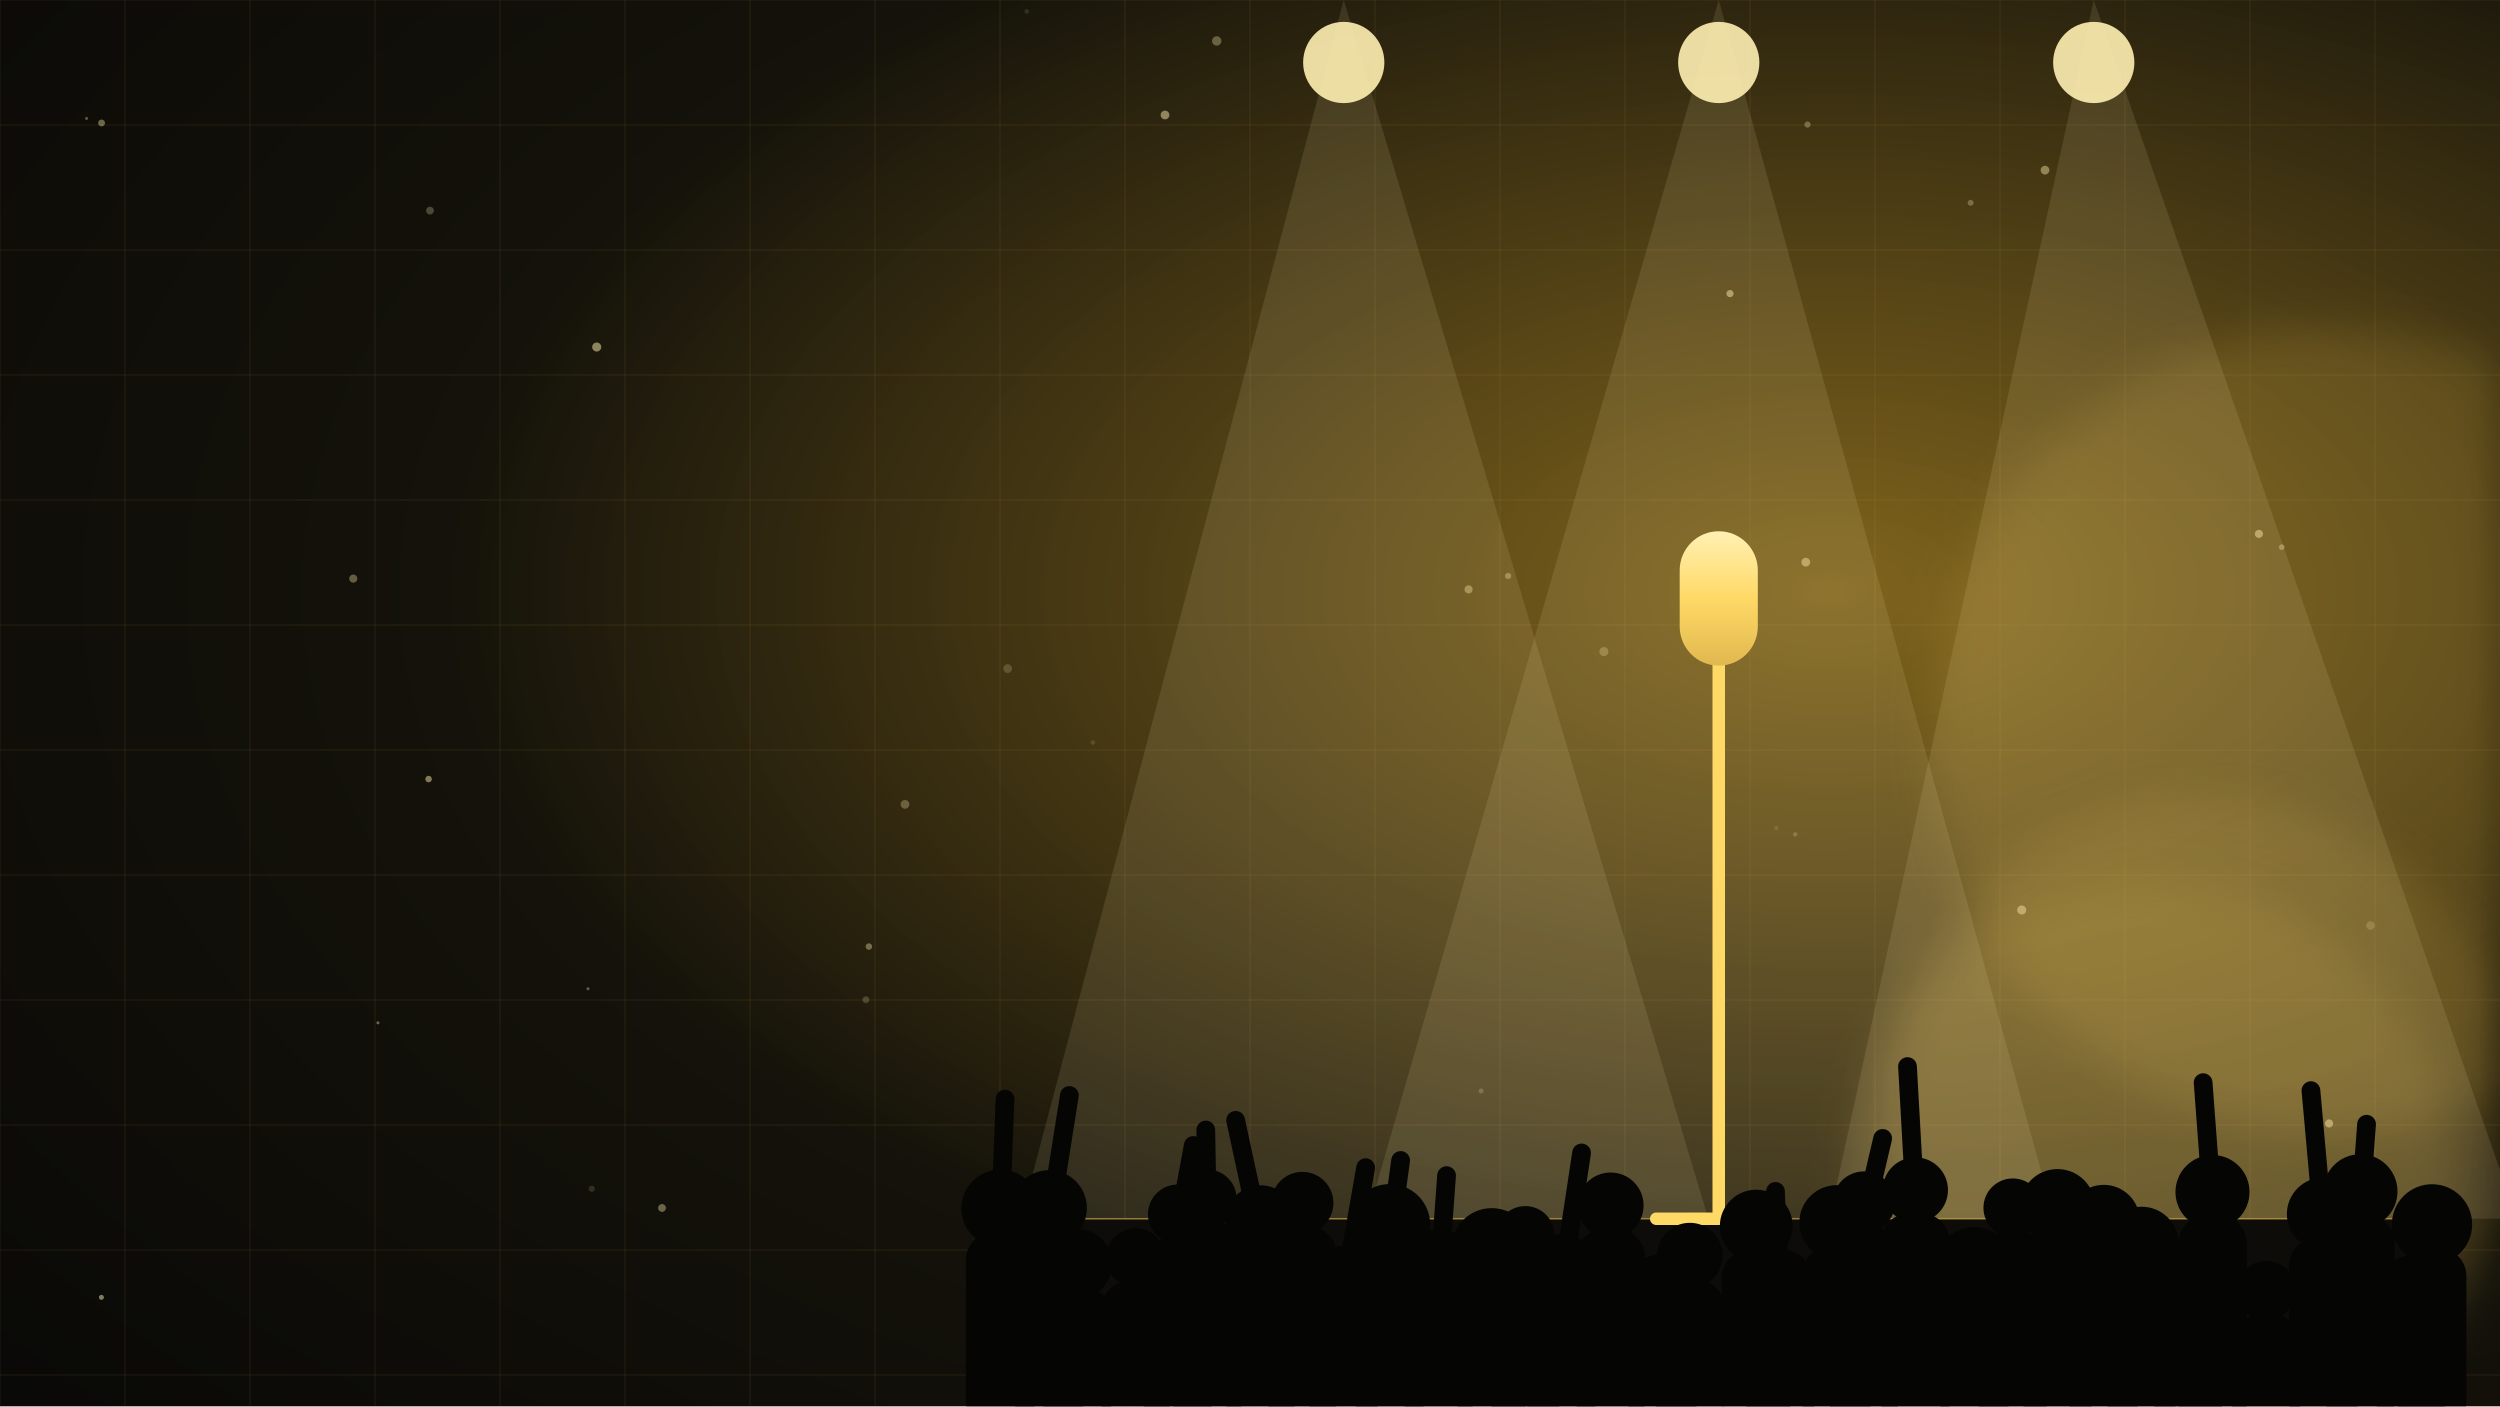
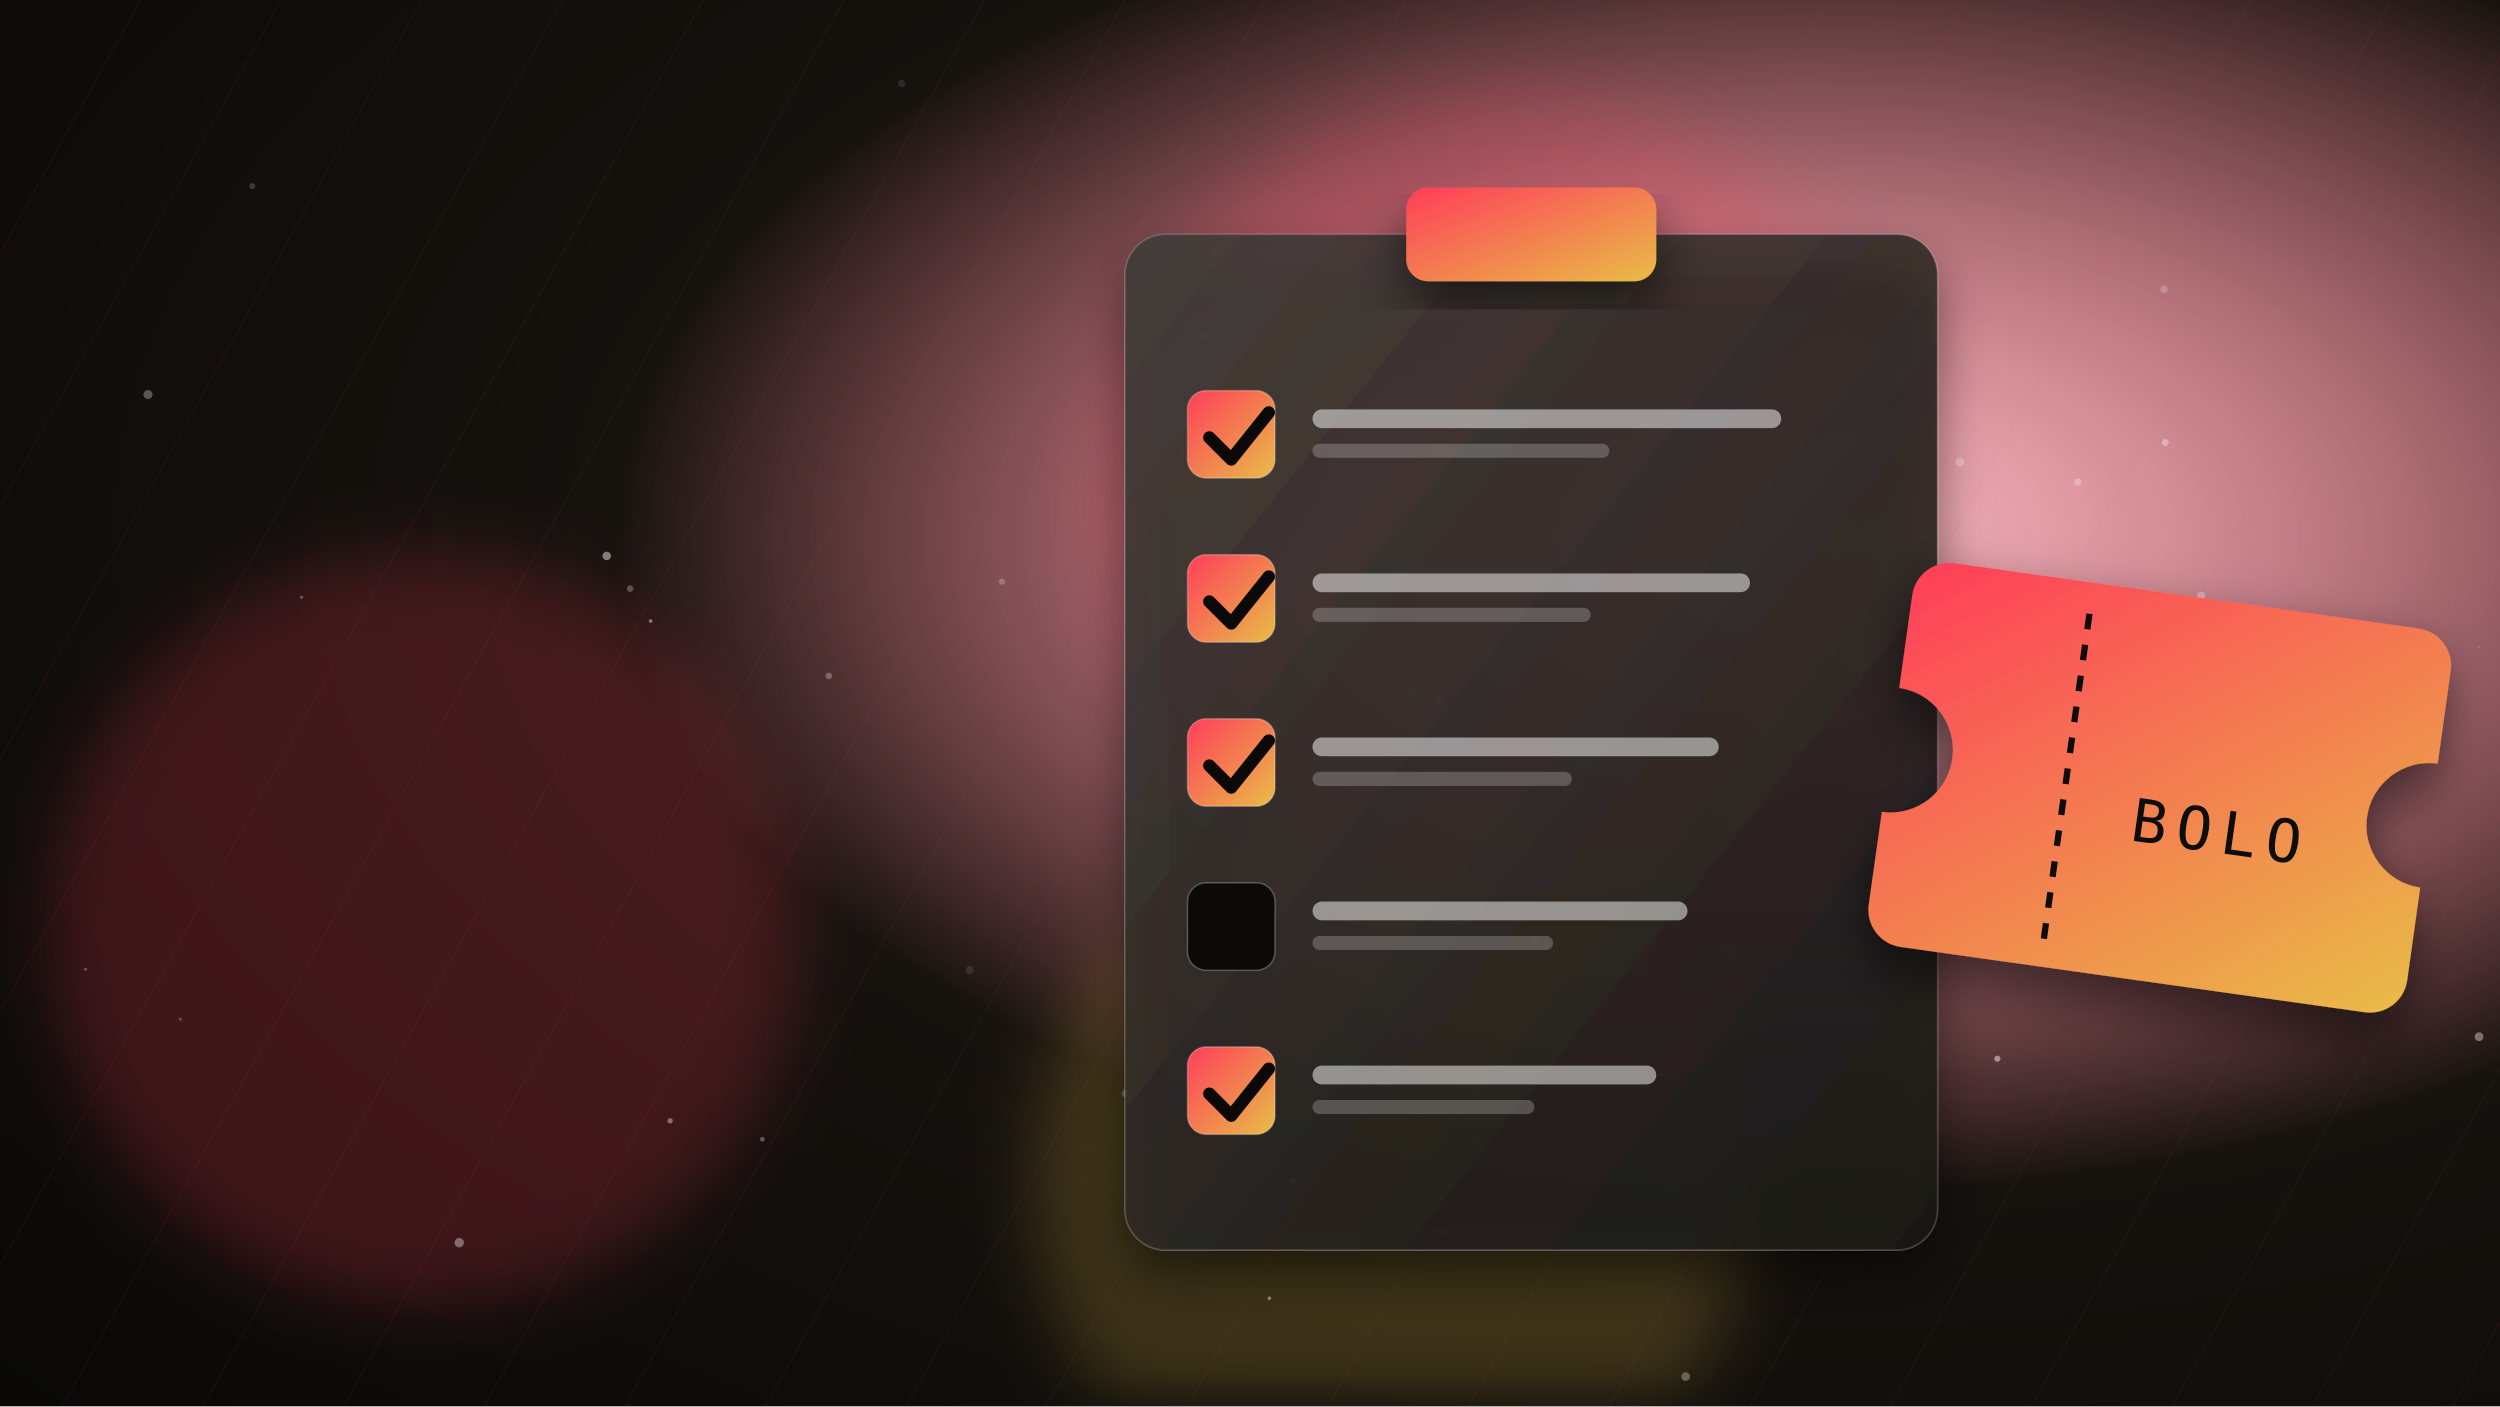
<svg xmlns="http://www.w3.org/2000/svg" viewBox="0 0 1600 900" preserveAspectRatio="xMidYMid slice">
  <defs>
-     <radialGradient id="bgeve2224" cx="0.73" cy="0.42" r="1">
-       <stop offset="0" stop-color="#7a5d12" stop-opacity=".95" />
-       <stop offset=".55" stop-color="#14120a" />
-       <stop offset="1" stop-color="#070706" />
+     <radialGradient id="bgs1224" cx=".72" cy=".38" r="1.05">
+       <stop offset="0" stop-color="#FF3D5A" stop-opacity=".30" />
+       <stop offset=".45" stop-color="#16120e" />
+       <stop offset="1" stop-color="#060605" />
    </radialGradient>
-     <linearGradient id="geve2224" x1="0" y1="0" x2="0" y2="1">
-       <stop offset="0" stop-color="#fff0b3" />
-       <stop offset=".5" stop-color="#FFD966" />
-       <stop offset="1" stop-color="#E0B84F" />
+     <linearGradient id="As1224" x1="0" y1="0" x2="1" y2="1">
+       <stop offset="0" stop-color="#FF3D5A" />
+       <stop offset="1" stop-color="#E8BD47" />
    </linearGradient>
-     <linearGradient id="heve2224" x1="0" y1="0" x2="1" y2="1">
-       <stop offset="0" stop-color="#FFD966" />
-       <stop offset="1" stop-color="#7a5d12" />
+     <linearGradient id="Vs1224" x1="0" y1="0" x2="0" y2="1">
+       <stop offset="0" stop-color="#fff" stop-opacity=".95" />
+       <stop offset=".35" stop-color="#FF3D5A" />
+       <stop offset="1" stop-color="#E8BD47" />
    </linearGradient>
-     <filter id="gleve2224" x="-30%" y="-30%" width="160%" height="160%">
-       <feGaussianBlur stdDeviation="14" />
+     <linearGradient id="Gs1224" x1="0" y1="0" x2="1" y2="1">
+       <stop offset="0" stop-color="#fff" stop-opacity=".16" />
+       <stop offset="1" stop-color="#fff" stop-opacity=".03" />
+     </linearGradient>
+     <linearGradient id="Ms1224" x1="0" y1="0" x2="1" y2="0">
+       <stop offset="0" stop-color="#d9dde2" />
+       <stop offset=".5" stop-color="#8d949c" />
+       <stop offset="1" stop-color="#4d535a" />
+     </linearGradient>
+     <filter id="Bs1224" x="-50%" y="-50%" width="200%" height="200%">
+       <feGaussianBlur stdDeviation="22" />
    </filter>
-     <filter id="smeve2224" x="-30%" y="-30%" width="160%" height="160%">
-       <feGaussianBlur stdDeviation="3" />
+     <filter id="bs1224" x="-50%" y="-50%" width="200%" height="200%">
+       <feGaussianBlur stdDeviation="6" />
+     </filter>
+     <filter id="Ss1224" x="-20%" y="-20%" width="140%" height="150%">
+       <feDropShadow dx="0" dy="16" stdDeviation="16" flood-color="#000" flood-opacity=".55" />
    </filter>
  </defs>
-   <rect width="1600" height="900" fill="url(#bgeve2224)" />
-   <g stroke="#E0B84F" stroke-opacity=".07" stroke-width="1">
-     <path d="M0 0V900" />
-     <path d="M80 0V900" />
-     <path d="M160 0V900" />
-     <path d="M240 0V900" />
-     <path d="M320 0V900" />
-     <path d="M400 0V900" />
-     <path d="M480 0V900" />
-     <path d="M560 0V900" />
-     <path d="M640 0V900" />
-     <path d="M720 0V900" />
-     <path d="M800 0V900" />
-     <path d="M880 0V900" />
-     <path d="M960 0V900" />
-     <path d="M1040 0V900" />
-     <path d="M1120 0V900" />
-     <path d="M1200 0V900" />
-     <path d="M1280 0V900" />
-     <path d="M1360 0V900" />
-     <path d="M1440 0V900" />
-     <path d="M1520 0V900" />
-     <path d="M0 0H1600" />
-     <path d="M0 80H1600" />
-     <path d="M0 160H1600" />
-     <path d="M0 240H1600" />
-     <path d="M0 320H1600" />
-     <path d="M0 400H1600" />
-     <path d="M0 480H1600" />
-     <path d="M0 560H1600" />
-     <path d="M0 640H1600" />
-     <path d="M0 720H1600" />
-     <path d="M0 800H1600" />
-     <path d="M0 880H1600" />
+   <rect width="1600" height="900" fill="url(#bgs1224)" />
+   <circle cx="962.3" cy="318.5" r="260" fill="#FF3D5A" opacity=".20" filter="url(#Bs1224)" />
+   <circle cx="891.0" cy="757.2" r="230" fill="#E8BD47" opacity=".20" filter="url(#Bs1224)" />
+   <circle cx="271.7" cy="595.0" r="240" fill="#FF3D5A" opacity=".20" filter="url(#Bs1224)" />
+   <g stroke="#FF3D5A" stroke-opacity=".06">
+     <path d="M-900 0L-1400 900" />
+     <path d="M-810 0L-1310 900" />
+     <path d="M-720 0L-1220 900" />
+     <path d="M-630 0L-1130 900" />
+     <path d="M-540 0L-1040 900" />
+     <path d="M-450 0L-950 900" />
+     <path d="M-360 0L-860 900" />
+     <path d="M-270 0L-770 900" />
+     <path d="M-180 0L-680 900" />
+     <path d="M-90 0L-590 900" />
+     <path d="M0 0L-500 900" />
+     <path d="M90 0L-410 900" />
+     <path d="M180 0L-320 900" />
+     <path d="M270 0L-230 900" />
+     <path d="M360 0L-140 900" />
+     <path d="M450 0L-50 900" />
+     <path d="M540 0L40 900" />
+     <path d="M630 0L130 900" />
+     <path d="M720 0L220 900" />
+     <path d="M810 0L310 900" />
+     <path d="M900 0L400 900" />
+     <path d="M990 0L490 900" />
+     <path d="M1080 0L580 900" />
+     <path d="M1170 0L670 900" />
+     <path d="M1260 0L760 900" />
+     <path d="M1350 0L850 900" />
+     <path d="M1440 0L940 900" />
+     <path d="M1530 0L1030 900" />
+     <path d="M1620 0L1120 900" />
+     <path d="M1710 0L1210 900" />
+     <path d="M1800 0L1300 900" />
+     <path d="M1890 0L1390 900" />
+     <path d="M1980 0L1480 900" />
+     <path d="M2070 0L1570 900" />
+     <path d="M2160 0L1660 900" />
+     <path d="M2250 0L1750 900" />
+     <path d="M2340 0L1840 900" />
+     <path d="M2430 0L1930 900" />
+     <path d="M2520 0L2020 900" />
+     <path d="M2610 0L2110 900" />
  </g>
-   <circle cx="1492.2" cy="467.1" r="257.0" fill="#E0B84F" opacity=".16" filter="url(#gleve2224)" />
-   <circle cx="1378.8" cy="757.9" r="193.6" fill="#E0B84F" opacity=".16" filter="url(#gleve2224)" />
-   <circle cx="1409.4" cy="713.4" r="203.2" fill="#E0B84F" opacity=".16" filter="url(#gleve2224)" />
-   <circle cx="226.1" cy="370.3" r="2.6" fill="#fff0b3" opacity="0.34" />
-   <circle cx="556.1" cy="605.8" r="2.1" fill="#fff0b3" opacity="0.37" />
-   <circle cx="1155.7" cy="359.8" r="2.8" fill="#fff0b3" opacity="0.44" />
-   <circle cx="965.2" cy="368.6" r="2.0" fill="#fff0b3" opacity="0.32" />
-   <circle cx="1308.8" cy="108.9" r="2.8" fill="#fff0b3" opacity="0.42" />
-   <circle cx="554.2" cy="639.8" r="2.2" fill="#fff0b3" opacity="0.20" />
-   <circle cx="274.3" cy="498.6" r="2.1" fill="#fff0b3" opacity="0.47" />
-   <circle cx="1397.3" cy="877.2" r="2.5" fill="#fff0b3" opacity="0.50" />
-   <circle cx="644.9" cy="427.9" r="2.8" fill="#fff0b3" opacity="0.18" />
-   <circle cx="939.9" cy="377.2" r="2.6" fill="#fff0b3" opacity="0.36" />
-   <circle cx="241.9" cy="654.6" r="1.0" fill="#fff0b3" opacity="0.37" />
-   <circle cx="376.3" cy="632.8" r="1.0" fill="#fff0b3" opacity="0.33" />
-   <circle cx="1445.7" cy="341.7" r="2.6" fill="#fff0b3" opacity="0.46" />
-   <circle cx="1107.2" cy="187.9" r="2.3" fill="#fff0b3" opacity="0.47" />
-   <circle cx="1156.8" cy="79.7" r="2.0" fill="#fff0b3" opacity="0.30" />
-   <circle cx="378.7" cy="760.8" r="2.0" fill="#fff0b3" opacity="0.14" />
-   <circle cx="381.9" cy="222.1" r="2.9" fill="#fff0b3" opacity="0.50" />
-   <circle cx="55.4" cy="75.8" r="1.0" fill="#fff0b3" opacity="0.32" />
-   <circle cx="745.6" cy="73.6" r="2.8" fill="#fff0b3" opacity="0.47" />
-   <circle cx="1428.3" cy="847.0" r="1.5" fill="#fff0b3" opacity="0.47" />
-   <circle cx="64.9" cy="830.3" r="1.6" fill="#fff0b3" opacity="0.49" />
-   <circle cx="1261.2" cy="129.8" r="1.9" fill="#fff0b3" opacity="0.28" />
-   <circle cx="275.2" cy="134.8" r="2.5" fill="#fff0b3" opacity="0.25" />
-   <circle cx="808.5" cy="831.8" r="2.7" fill="#fff0b3" opacity="0.37" />
-   <circle cx="423.7" cy="773.1" r="2.5" fill="#fff0b3" opacity="0.38" />
-   <circle cx="1517.1" cy="592.3" r="2.7" fill="#fff0b3" opacity="0.19" />
-   <circle cx="1490.6" cy="719.0" r="2.6" fill="#fff0b3" opacity="0.46" />
-   <circle cx="699.4" cy="475.2" r="1.5" fill="#fff0b3" opacity="0.12" />
-   <circle cx="1026.5" cy="417.0" r="2.9" fill="#fff0b3" opacity="0.25" />
-   <circle cx="1136.8" cy="530.0" r="1.4" fill="#fff0b3" opacity="0.12" />
-   <circle cx="1293.9" cy="582.4" r="2.9" fill="#fff0b3" opacity="0.43" />
-   <circle cx="1351.4" cy="770.6" r="1.1" fill="#fff0b3" opacity="0.45" />
-   <circle cx="1148.9" cy="534.0" r="1.4" fill="#fff0b3" opacity="0.20" />
-   <circle cx="1312.5" cy="843.4" r="2.0" fill="#fff0b3" opacity="0.37" />
-   <circle cx="947.9" cy="698.2" r="1.6" fill="#fff0b3" opacity="0.21" />
-   <circle cx="657.1" cy="7.3" r="1.5" fill="#fff0b3" opacity="0.11" />
-   <circle cx="579.2" cy="514.8" r="2.8" fill="#fff0b3" opacity="0.28" />
-   <circle cx="778.7" cy="26.2" r="3.0" fill="#fff0b3" opacity="0.32" />
-   <circle cx="65.0" cy="78.7" r="2.2" fill="#fff0b3" opacity="0.39" />
-   <circle cx="1460.3" cy="350.2" r="1.8" fill="#fff0b3" opacity="0.34" />
-   <path d="M860 0L653.3 780L1093.3 780Z" fill="#fff0b3" opacity=".11" />
-   <circle cx="860" cy="40" r="26" fill="#fff0b3" opacity=".9" />
-   <path d="M1100 0L874.7 780L1314.7 780Z" fill="#fff0b3" opacity=".11" />
-   <circle cx="1100" cy="40" r="26" fill="#fff0b3" opacity=".9" />
-   <path d="M1340 0L1170.8 780L1610.8 780Z" fill="#fff0b3" opacity=".11" />
-   <circle cx="1340" cy="40" r="26" fill="#fff0b3" opacity=".9" />
-   <path d="M640 780H1560V860H640Z" fill="#0d0c09" stroke="#E0B84F" stroke-opacity=".6" />
-   <path d="M1100 780V420" stroke="#FFD966" stroke-width="8" />
-   <path d="M1060 780H1140" stroke="#FFD966" stroke-width="8" stroke-linecap="round" />
-   <rect x="1075" y="340" width="50" height="86" rx="25" fill="url(#geve2224)" />
-   <circle cx="640.2" cy="773.4" r="24.9" fill="#050504" />
-   <rect x="618.2" y="788.4" width="44" height="126.6" rx="18" fill="#050504" />
-   <path d="M640.2 783.4l3 -80" stroke="#050504" stroke-width="12" stroke-linecap="round" />
-   <circle cx="671.4" cy="773.1" r="24.2" fill="#050504" />
-   <rect x="649.4" y="788.1" width="44" height="126.9" rx="18" fill="#050504" />
-   <path d="M671.4 783.1l13 -82" stroke="#050504" stroke-width="12" stroke-linecap="round" />
-   <circle cx="689.4" cy="808.9" r="22.4" fill="#050504" />
-   <rect x="667.4" y="823.9" width="44" height="91.1" rx="18" fill="#050504" />
-   <path d="M689.4 818.9l-12 -57" stroke="#050504" stroke-width="12" stroke-linecap="round" />
-   <circle cx="726.8" cy="804.9" r="18.9" fill="#050504" />
-   <rect x="704.8" y="819.9" width="44" height="95.1" rx="18" fill="#050504" />
-   <circle cx="753.7" cy="777.1" r="19.0" fill="#050504" />
-   <rect x="731.7" y="792.1" width="44" height="122.9" rx="18" fill="#050504" />
-   <path d="M753.7 787.1l10 -54" stroke="#050504" stroke-width="12" stroke-linecap="round" />
-   <circle cx="772.7" cy="767.2" r="18.7" fill="#050504" />
-   <rect x="750.7" y="782.2" width="44" height="132.8" rx="18" fill="#050504" />
-   <path d="M772.7 777.2l-1 -54" stroke="#050504" stroke-width="12" stroke-linecap="round" />
-   <circle cx="806.8" cy="781.0" r="22.4" fill="#050504" />
-   <rect x="784.8" y="796.0" width="44" height="119.0" rx="18" fill="#050504" />
-   <path d="M806.8 791.0l-16 -74" stroke="#050504" stroke-width="12" stroke-linecap="round" />
-   <circle cx="833.5" cy="769.9" r="19.9" fill="#050504" />
-   <rect x="811.5" y="784.9" width="44" height="130.1" rx="18" fill="#050504" />
-   <circle cx="860.0" cy="817.3" r="19.9" fill="#050504" />
-   <rect x="838.0" y="832.3" width="44" height="82.7" rx="18" fill="#050504" />
-   <path d="M860.0 827.3l14 -80" stroke="#050504" stroke-width="12" stroke-linecap="round" />
-   <circle cx="889.4" cy="783.7" r="25.9" fill="#050504" />
-   <rect x="867.4" y="798.7" width="44" height="116.3" rx="18" fill="#050504" />
-   <path d="M889.4 793.7l7 -51" stroke="#050504" stroke-width="12" stroke-linecap="round" />
-   <circle cx="920.8" cy="811.4" r="24.6" fill="#050504" />
-   <rect x="898.8" y="826.4" width="44" height="88.6" rx="18" fill="#050504" />
-   <path d="M920.8 821.4l5 -69" stroke="#050504" stroke-width="12" stroke-linecap="round" />
-   <circle cx="954.7" cy="799.0" r="25.8" fill="#050504" />
-   <rect x="932.7" y="814.0" width="44" height="101.0" rx="18" fill="#050504" />
-   <circle cx="976.2" cy="790.6" r="18.7" fill="#050504" />
-   <rect x="954.2" y="805.6" width="44" height="109.4" rx="18" fill="#050504" />
-   <circle cx="999.2" cy="813.9" r="24.1" fill="#050504" />
-   <rect x="977.2" y="828.9" width="44" height="86.1" rx="18" fill="#050504" />
-   <path d="M999.2 823.9l13 -86" stroke="#050504" stroke-width="12" stroke-linecap="round" />
-   <circle cx="1030.8" cy="771.5" r="21.1" fill="#050504" />
-   <rect x="1008.8" y="786.5" width="44" height="128.5" rx="18" fill="#050504" />
-   <circle cx="1064.0" cy="827.1" r="24.5" fill="#050504" />
-   <rect x="1042.0" y="842.1" width="44" height="72.9" rx="18" fill="#050504" />
-   <circle cx="1081.5" cy="803.6" r="21.0" fill="#050504" />
-   <rect x="1059.5" y="818.6" width="44" height="96.4" rx="18" fill="#050504" />
-   <circle cx="1124.0" cy="784.7" r="23.3" fill="#050504" />
-   <rect x="1102.0" y="799.7" width="44" height="115.3" rx="18" fill="#050504" />
-   <circle cx="1139.3" cy="821.5" r="22.0" fill="#050504" />
-   <rect x="1117.3" y="836.5" width="44" height="78.5" rx="18" fill="#050504" />
-   <path d="M1139.3 831.5l-3 -69" stroke="#050504" stroke-width="12" stroke-linecap="round" />
-   <circle cx="1175.5" cy="782.4" r="23.9" fill="#050504" />
-   <rect x="1153.5" y="797.4" width="44" height="117.6" rx="18" fill="#050504" />
-   <circle cx="1192.9" cy="769.6" r="19.9" fill="#050504" />
-   <rect x="1170.9" y="784.6" width="44" height="130.4" rx="18" fill="#050504" />
-   <path d="M1192.9 779.6l12 -51" stroke="#050504" stroke-width="12" stroke-linecap="round" />
-   <circle cx="1225.8" cy="761.6" r="20.9" fill="#050504" />
-   <rect x="1203.8" y="776.6" width="44" height="138.4" rx="18" fill="#050504" />
-   <path d="M1225.8 771.6l-5 -89" stroke="#050504" stroke-width="12" stroke-linecap="round" />
-   <circle cx="1263.7" cy="810.6" r="25.4" fill="#050504" />
-   <rect x="1241.7" y="825.6" width="44" height="89.4" rx="18" fill="#050504" />
-   <circle cx="1288.2" cy="773.0" r="18.8" fill="#050504" />
-   <rect x="1266.2" y="788.0" width="44" height="127.0" rx="18" fill="#050504" />
-   <circle cx="1316.8" cy="772.2" r="24.0" fill="#050504" />
-   <rect x="1294.8" y="787.2" width="44" height="127.8" rx="18" fill="#050504" />
-   <circle cx="1346.4" cy="781.4" r="23.1" fill="#050504" />
-   <rect x="1324.4" y="796.4" width="44" height="118.6" rx="18" fill="#050504" />
-   <circle cx="1370.6" cy="796.2" r="23.9" fill="#050504" />
-   <rect x="1348.6" y="811.2" width="44" height="103.8" rx="18" fill="#050504" />
-   <circle cx="1400.4" cy="818.0" r="20.0" fill="#050504" />
-   <rect x="1378.4" y="833.0" width="44" height="82.0" rx="18" fill="#050504" />
-   <circle cx="1416.0" cy="762.9" r="23.7" fill="#050504" />
-   <rect x="1394.0" y="777.9" width="44" height="137.1" rx="18" fill="#050504" />
-   <path d="M1416.0 772.9l-6 -80" stroke="#050504" stroke-width="12" stroke-linecap="round" />
-   <circle cx="1450.4" cy="826.0" r="19.0" fill="#050504" />
-   <rect x="1428.4" y="841.0" width="44" height="74.0" rx="18" fill="#050504" />
-   <circle cx="1487.0" cy="777.0" r="23.4" fill="#050504" />
-   <rect x="1465.0" y="792.0" width="44" height="123.0" rx="18" fill="#050504" />
-   <path d="M1487.0 787.0l-8 -89" stroke="#050504" stroke-width="12" stroke-linecap="round" />
-   <circle cx="1510.6" cy="762.5" r="23.8" fill="#050504" />
-   <rect x="1488.6" y="777.5" width="44" height="137.5" rx="18" fill="#050504" />
-   <path d="M1510.6 772.5l4 -53" stroke="#050504" stroke-width="12" stroke-linecap="round" />
-   <circle cx="1543.0" cy="823.5" r="20.0" fill="#050504" />
-   <rect x="1521.0" y="838.5" width="44" height="76.5" rx="18" fill="#050504" />
-   <circle cx="1556.5" cy="783.6" r="25.7" fill="#050504" />
-   <rect x="1534.5" y="798.6" width="44" height="116.4" rx="18" fill="#050504" />
+   <circle cx="54.8" cy="620.3" r="0.9" fill="#fff" opacity="0.32" />
+   <circle cx="1408.8" cy="381.4" r="2.7" fill="#fff" opacity="0.32" />
+   <circle cx="720.0" cy="699.8" r="2.2" fill="#fff" opacity="0.23" />
+   <circle cx="1586.4" cy="414.0" r="1.1" fill="#fff" opacity="0.09" />
+   <circle cx="577.0" cy="53.4" r="2.3" fill="#fff" opacity="0.10" />
+   <circle cx="94.7" cy="252.5" r="2.9" fill="#fff" opacity="0.30" />
+   <circle cx="767.6" cy="472.0" r="1.4" fill="#fff" opacity="0.26" />
+   <circle cx="982.1" cy="601.9" r="2.5" fill="#fff" opacity="0.38" />
+   <circle cx="732.8" cy="339.8" r="1.2" fill="#fff" opacity="0.33" />
+   <circle cx="789.5" cy="441.7" r="1.8" fill="#fff" opacity="0.10" />
+   <circle cx="388.3" cy="355.8" r="2.7" fill="#fff" opacity="0.45" />
+   <circle cx="812.4" cy="830.9" r="1.2" fill="#fff" opacity="0.42" />
+   <circle cx="428.9" cy="717.3" r="1.7" fill="#fff" opacity="0.38" />
+   <circle cx="1058.7" cy="326.2" r="1.2" fill="#fff" opacity="0.27" />
+   <circle cx="193.0" cy="382.2" r="1.0" fill="#fff" opacity="0.28" />
+   <circle cx="777.4" cy="161.1" r="2.6" fill="#fff" opacity="0.13" />
+   <circle cx="161.5" cy="119.1" r="1.9" fill="#fff" opacity="0.19" />
+   <circle cx="487.9" cy="729.1" r="1.5" fill="#fff" opacity="0.30" />
+   <circle cx="922.9" cy="788.0" r="2.8" fill="#fff" opacity="0.26" />
+   <circle cx="1586.6" cy="663.5" r="2.8" fill="#fff" opacity="0.38" />
+   <circle cx="1480.0" cy="496.3" r="2.5" fill="#fff" opacity="0.29" />
+   <circle cx="827.9" cy="755.8" r="2.1" fill="#fff" opacity="0.42" />
+   <circle cx="1329.8" cy="308.5" r="2.3" fill="#fff" opacity="0.28" />
+   <circle cx="620.7" cy="620.8" r="2.6" fill="#fff" opacity="0.10" />
+   <circle cx="1278.3" cy="677.6" r="2.0" fill="#fff" opacity="0.45" />
+   <circle cx="769.9" cy="214.9" r="2.0" fill="#fff" opacity="0.35" />
+   <circle cx="530.4" cy="432.6" r="2.1" fill="#fff" opacity="0.27" />
+   <circle cx="293.9" cy="795.3" r="3.0" fill="#fff" opacity="0.36" />
+   <circle cx="1126.1" cy="505.2" r="1.5" fill="#fff" opacity="0.13" />
+   <circle cx="780.8" cy="348.9" r="1.5" fill="#fff" opacity="0.43" />
+   <circle cx="1385.8" cy="283.2" r="2.2" fill="#fff" opacity="0.35" />
+   <circle cx="1106.4" cy="609.0" r="1.9" fill="#fff" opacity="0.31" />
+   <circle cx="1254.3" cy="295.8" r="2.8" fill="#fff" opacity="0.29" />
+   <circle cx="1132.1" cy="362.4" r="1.1" fill="#fff" opacity="0.31" />
+   <circle cx="1219.6" cy="393.7" r="1.8" fill="#fff" opacity="0.14" />
+   <circle cx="1216.9" cy="291.3" r="3.0" fill="#fff" opacity="0.39" />
+   <circle cx="416.4" cy="397.5" r="1.2" fill="#fff" opacity="0.41" />
+   <circle cx="403.3" cy="376.7" r="2.1" fill="#fff" opacity="0.26" />
+   <circle cx="1384.9" cy="185.2" r="2.4" fill="#fff" opacity="0.21" />
+   <circle cx="920.6" cy="448.6" r="2.8" fill="#fff" opacity="0.41" />
+   <circle cx="115.4" cy="652.3" r="1.0" fill="#fff" opacity="0.24" />
+   <circle cx="769.7" cy="297.6" r="1.1" fill="#fff" opacity="0.29" />
+   <circle cx="904.9" cy="443.3" r="2.9" fill="#fff" opacity="0.28" />
+   <circle cx="1078.8" cy="881.0" r="2.8" fill="#fff" opacity="0.30" />
+   <circle cx="641.3" cy="372.2" r="2.0" fill="#fff" opacity="0.23" />
+   <circle cx="1494.0" cy="571.5" r="2.3" fill="#fff" opacity="0.23" />
+   <g filter="url(#Ss1224)" opacity="1">
+     <rect x="720" y="150" width="520" height="650" rx="26" fill="#14110d" fill-opacity=".86" />
+     <rect x="720" y="150" width="520" height="650" rx="26" fill="url(#Gs1224)" stroke="#fff" stroke-opacity=".16" />
+   </g>
+   <rect x="900" y="120" width="160" height="60" rx="14" fill="url(#As1224)" filter="url(#Ss1224)" />
+   <rect x="760" y="250" width="56" height="56" rx="12" fill="url(#As1224)" stroke="#fff" stroke-opacity=".25" />
+   <path d="M774 280l14 14l24 -30" fill="none" stroke="#0a0907" stroke-width="8" stroke-linecap="round" stroke-linejoin="round" />
+   <rect x="840" y="262" width="300" height="12" rx="6" fill="#fff" opacity=".5" />
+   <rect x="840" y="284" width="190" height="9" rx="4.5" fill="#fff" opacity=".22" />
+   <rect x="760" y="355" width="56" height="56" rx="12" fill="url(#As1224)" stroke="#fff" stroke-opacity=".25" />
+   <path d="M774 385l14 14l24 -30" fill="none" stroke="#0a0907" stroke-width="8" stroke-linecap="round" stroke-linejoin="round" />
+   <rect x="840" y="367" width="280" height="12" rx="6" fill="#fff" opacity=".5" />
+   <rect x="840" y="389" width="178" height="9" rx="4.5" fill="#fff" opacity=".22" />
+   <rect x="760" y="460" width="56" height="56" rx="12" fill="url(#As1224)" stroke="#fff" stroke-opacity=".25" />
+   <path d="M774 490l14 14l24 -30" fill="none" stroke="#0a0907" stroke-width="8" stroke-linecap="round" stroke-linejoin="round" />
+   <rect x="840" y="472" width="260" height="12" rx="6" fill="#fff" opacity=".5" />
+   <rect x="840" y="494" width="166" height="9" rx="4.5" fill="#fff" opacity=".22" />
+   <rect x="760" y="565" width="56" height="56" rx="12" fill="#0b0a08" stroke="#fff" stroke-opacity=".25" />
+   <rect x="840" y="577" width="240" height="12" rx="6" fill="#fff" opacity=".5" />
+   <rect x="840" y="599" width="154" height="9" rx="4.5" fill="#fff" opacity=".22" />
+   <rect x="760" y="670" width="56" height="56" rx="12" fill="url(#As1224)" stroke="#fff" stroke-opacity=".25" />
+   <path d="M774 700l14 14l24 -30" fill="none" stroke="#0a0907" stroke-width="8" stroke-linecap="round" stroke-linejoin="round" />
+   <rect x="840" y="682" width="220" height="12" rx="6" fill="#fff" opacity=".5" />
+   <rect x="840" y="704" width="142" height="9" rx="4.5" fill="#fff" opacity=".22" />
+   <g transform="rotate(8 1380 520)" filter="url(#Ss1224)">
+     <path d="M1230 380h300a24 24 0 0 1 24 24v60a40 40 0 0 0 0 80v60a24 24 0 0 1 -24 24h-300a24 24 0 0 1 -24 -24v-60a40 40 0 0 0 0 -80v-60a24 24 0 0 1 24 -24z" fill="url(#As1224)" />
+     <path d="M1320 400V620" stroke="#0a0907" stroke-width="4" stroke-dasharray="10 10" />
+     <text x="1420" y="540" text-anchor="middle" font-family="monospace" font-size="38" letter-spacing="6" fill="#0a0907">BOLO</text>
+   </g>
+   <rect width="1600" height="900" fill="none" stroke="none" />
</svg>
